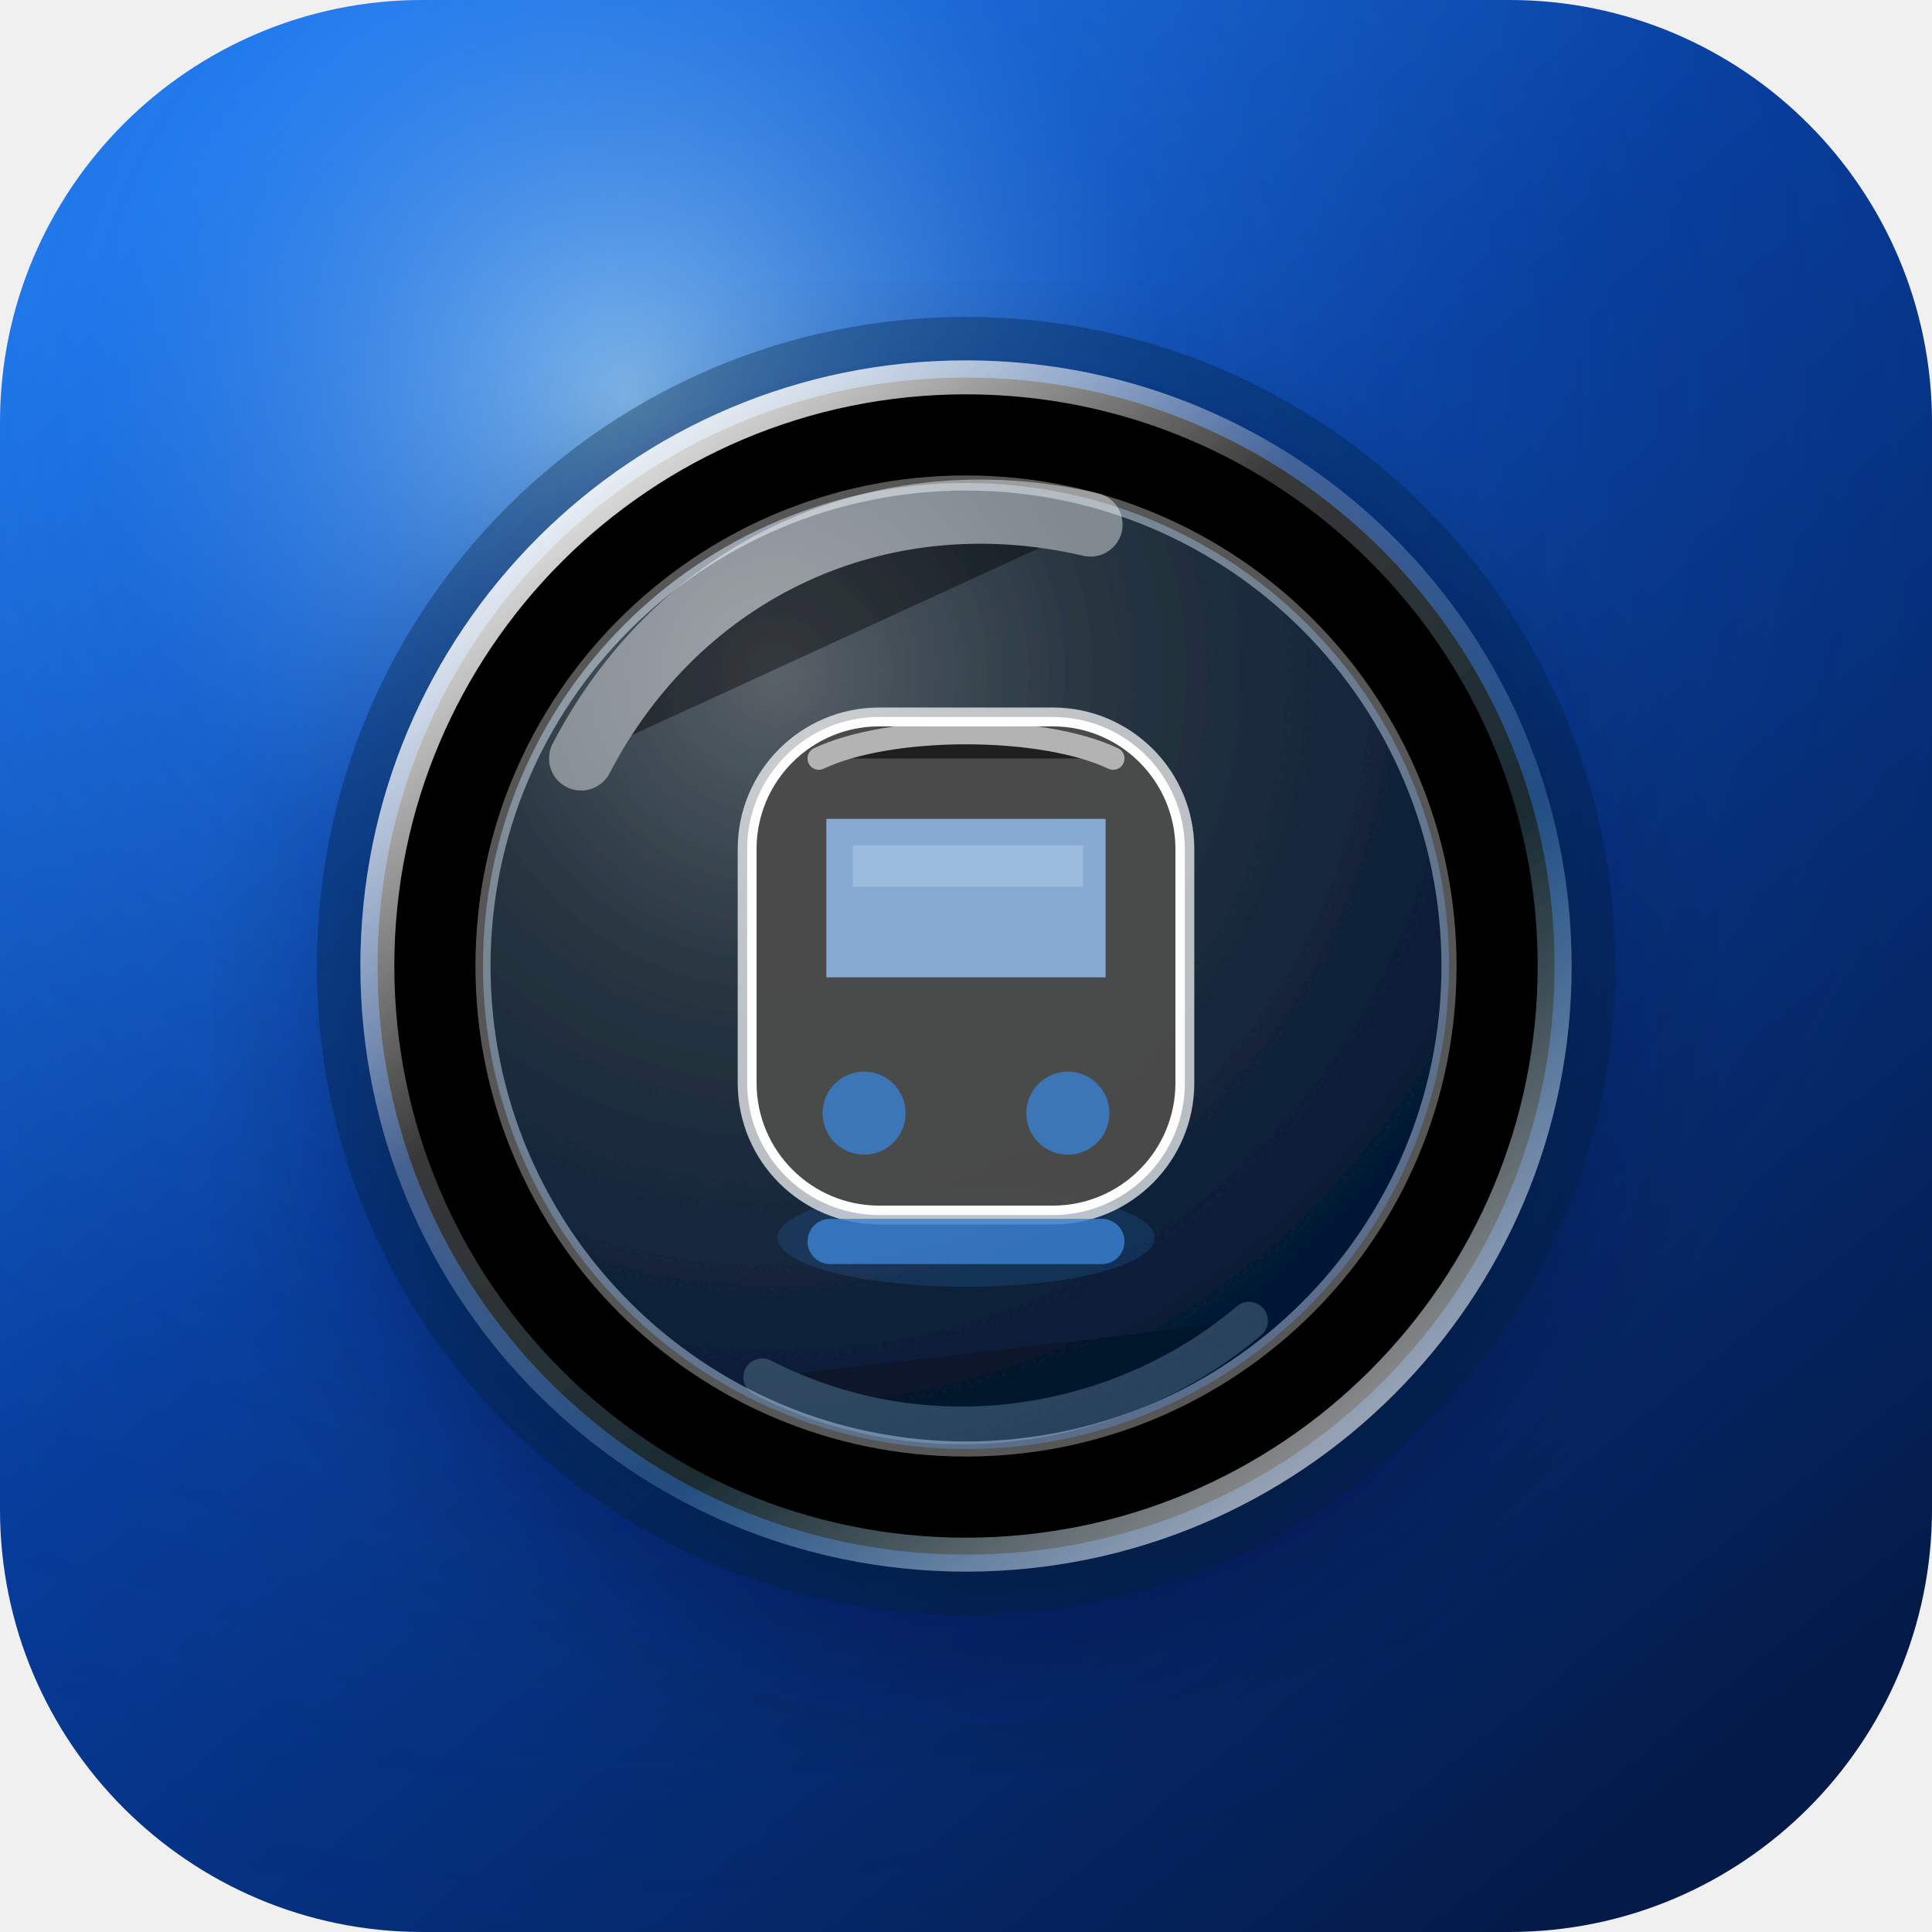
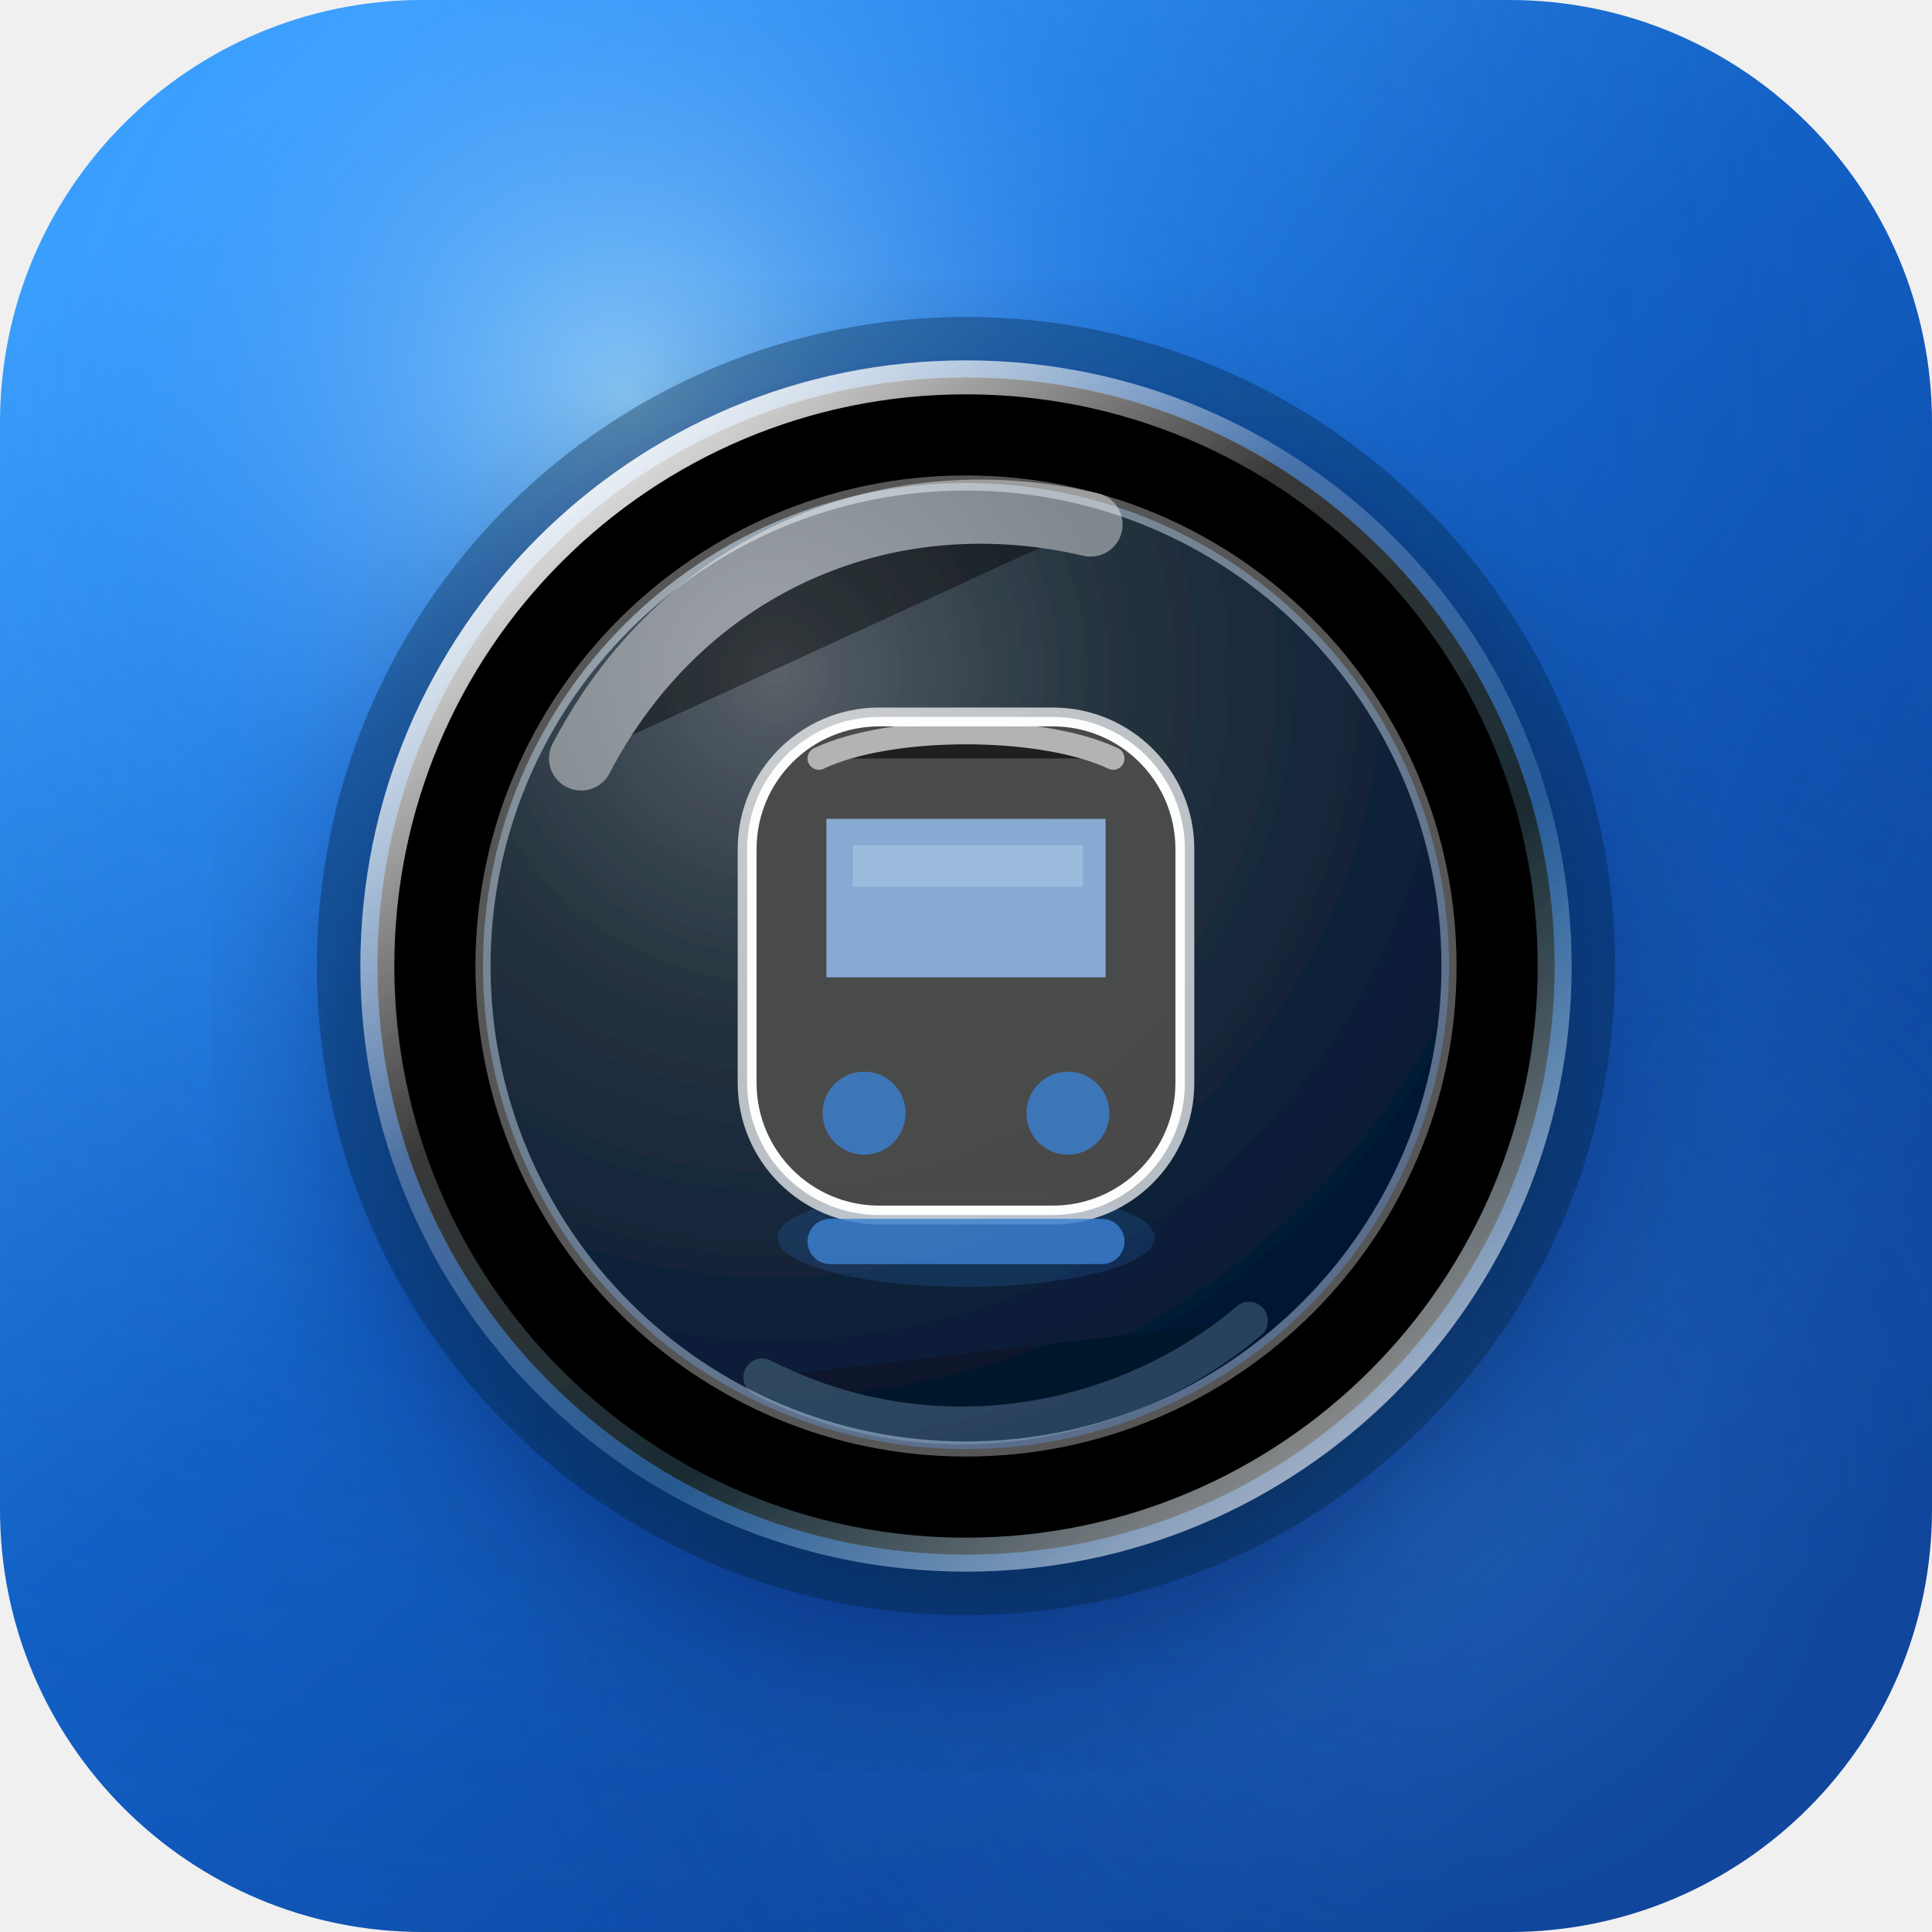
<svg xmlns="http://www.w3.org/2000/svg" viewBox="0 0 512 512" role="img" aria-label="MBTA Tracker glass vehicle icon">
  <defs>
-     <linearGradient id="appShell" x1="72" y1="28" x2="438" y2="482" gradientUnits="userSpaceOnUse">
-       <stop stop-color="#1B74E8" />
-       <stop offset="0.42" stop-color="#063D9E" />
-       <stop offset="1" stop-color="#041B49" />
+     <linearGradient id="appShell" x1="64" y1="32" x2="432" y2="472" gradientUnits="userSpaceOnUse">
+       <stop stop-color="#3AA1FF" />
+       <stop offset="0.46" stop-color="#1262C9" />
+       <stop offset="1" stop-color="#0B3E92" />
    </linearGradient>
    <radialGradient id="shellGlow" cx="0" cy="0" r="1" gradientUnits="userSpaceOnUse" gradientTransform="translate(168 104) rotate(52) scale(420)">
      <stop stop-color="#BDEBFF" stop-opacity="0.64" />
      <stop offset="0.34" stop-color="#3E93FF" stop-opacity="0.16" />
      <stop offset="1" stop-color="#001637" stop-opacity="0" />
    </radialGradient>
+     <radialGradient id="cornerLift" cx="0" cy="0" r="1" gradientUnits="userSpaceOnUse" gradientTransform="translate(376 396) rotate(52) scale(250)">
+       <stop stop-color="#4EA5F4" stop-opacity="0.24" />
+       <stop offset="0.58" stop-color="#2D77D4" stop-opacity="0.12" />
+       <stop offset="1" stop-color="#0B3E92" stop-opacity="0" />
+     </radialGradient>
    <linearGradient id="markerGlass" x1="146" y1="114" x2="362" y2="390" gradientUnits="userSpaceOnUse">
-       <stop stop-color="#FFFFFF" stop-opacity="0.78" />
-       <stop offset="0.32" stop-color="#EAF8FF" stop-opacity="0.42" />
+       <stop stop-color="#FFFFFF" stop-opacity="0.66" />
+       <stop offset="0.32" stop-color="#EAF8FF" stop-opacity="0.3" />
      <stop offset="0.66" stop-color="#8FD8FF" stop-opacity="0.24" />
      <stop offset="1" stop-color="#0A4DB8" stop-opacity="0.38" />
    </linearGradient>
    <radialGradient id="markerCore" cx="0" cy="0" r="1" gradientUnits="userSpaceOnUse" gradientTransform="translate(206 178) rotate(58) scale(210)">
      <stop stop-color="#DCEEFF" stop-opacity="0.62" />
      <stop offset="0.42" stop-color="#8FC4EE" stop-opacity="0.4" />
      <stop offset="1" stop-color="#0A54BE" stop-opacity="0.42" />
    </radialGradient>
    <linearGradient id="trainGlass" x1="213" y1="188" x2="300" y2="326" gradientUnits="userSpaceOnUse">
      <stop stop-color="#FFFFFF" stop-opacity="0.96" />
      <stop offset="0.5" stop-color="#F3FBFF" stop-opacity="0.88" />
      <stop offset="1" stop-color="#D3ECFF" stop-opacity="0.76" />
    </linearGradient>
    <linearGradient id="vehicleTint" x1="218" y1="211" x2="298" y2="303" gradientUnits="userSpaceOnUse">
      <stop stop-color="#8EB7E4" stop-opacity="0.88" />
      <stop offset="0.48" stop-color="#5F91CE" stop-opacity="0.78" />
      <stop offset="1" stop-color="#2E65B3" stop-opacity="0.76" />
    </linearGradient>
    <linearGradient id="vehicleTintSoft" x1="225" y1="290" x2="293" y2="317" gradientUnits="userSpaceOnUse">
      <stop stop-color="#3B80CF" stop-opacity="0.82" />
      <stop offset="1" stop-color="#0F55B7" stop-opacity="0.72" />
    </linearGradient>
    <linearGradient id="glassStroke" x1="148" y1="126" x2="352" y2="382" gradientUnits="userSpaceOnUse">
      <stop stop-color="#FFFFFF" stop-opacity="0.92" />
      <stop offset="0.36" stop-color="#FFFFFF" stop-opacity="0.22" />
      <stop offset="0.7" stop-color="#87D8FF" stop-opacity="0.2" />
      <stop offset="1" stop-color="#FFFFFF" stop-opacity="0.54" />
    </linearGradient>
    <filter id="softShadow" x="-8%" y="-8%" width="116%" height="120%" color-interpolation-filters="sRGB">
      <feDropShadow dx="0" dy="18" stdDeviation="22" flood-color="#001029" flood-opacity="0.42" />
    </filter>
    <filter id="innerGlow" x="-20%" y="-20%" width="140%" height="140%" color-interpolation-filters="sRGB">
      <feGaussianBlur stdDeviation="1.2" result="blur" />
      <feComposite in="blur" in2="SourceGraphic" operator="atop" />
    </filter>
    <filter id="frostTexture" x="-10%" y="-10%" width="120%" height="120%" color-interpolation-filters="sRGB">
      <feTurbulence type="fractalNoise" baseFrequency="0.95" numOctaves="2" seed="7" result="noise" />
-       <feColorMatrix in="noise" type="matrix" values="0 0 0 0 1 0 0 0 0 1 0 0 0 0 1 0 0 0 0.11 0" result="whiteNoise" />
+       <feColorMatrix in="noise" type="matrix" values="0 0 0 0 1 0 0 0 0 1 0 0 0 0 1 0 0 0 0.055 0" result="whiteNoise" />
      <feComposite in="whiteNoise" in2="SourceAlpha" operator="in" />
    </filter>
    <clipPath id="iconClip">
      <rect width="512" height="512" rx="112" />
    </clipPath>
  </defs>
  <g clip-path="url(#iconClip)">
    <rect width="512" height="512" rx="112" fill="url(#appShell)" />
    <rect width="512" height="512" rx="112" fill="url(#shellGlow)" />
+     <rect width="512" height="512" rx="112" fill="url(#cornerLift)" />
    <g filter="url(#softShadow)">
      <circle cx="256" cy="256" r="172" fill="#021838" opacity="0.34" />
      <circle cx="256" cy="256" r="156" fill="url(#markerGlass)" />
      <circle cx="256" cy="256" r="156" stroke="url(#glassStroke)" stroke-width="9" />
      <circle cx="256" cy="256" r="128" fill="url(#markerCore)" filter="url(#innerGlow)" />
-       <circle cx="256" cy="256" r="126" fill="#FFFFFF" opacity="0.1" filter="url(#frostTexture)" />
+       <circle cx="256" cy="256" r="126" fill="#FFFFFF" opacity="0.04" filter="url(#frostTexture)" />
      <circle cx="256" cy="256" r="128" stroke="#FFFFFF" stroke-width="4" opacity="0.34" />
      <path d="M154 201C180 151 233 126 289 139" stroke="#FFFFFF" stroke-width="17" stroke-linecap="round" opacity="0.42" />
      <path d="M331 350C298 378 247 388 202 365" stroke="#BEEFFF" stroke-width="10" stroke-linecap="round" opacity="0.2" />
    </g>
    <ellipse cx="256" cy="328" rx="50" ry="13" fill="#2B6FBE" opacity="0.22" />
    <g transform="translate(256 266)">
      <rect x="-58" y="-76" width="116" height="132" rx="35" fill="url(#trainGlass)" />
      <rect x="-58" y="-76" width="116" height="132" rx="35" stroke="#FFFFFF" stroke-width="5" opacity="0.7" />
      <path d="M-37 -49H37V-7H-37V-49Z" fill="url(#vehicleTint)" />
      <path d="M-30 -42H31V-31H-30V-42Z" fill="#DDF7FF" opacity="0.24" />
      <circle cx="-27" cy="29" r="11" fill="url(#vehicleTintSoft)" />
      <circle cx="27" cy="29" r="11" fill="url(#vehicleTintSoft)" />
      <path d="M-36 63H36" stroke="url(#vehicleTintSoft)" stroke-width="12" stroke-linecap="round" />
      <path d="M-39 -65C-20 -74 20 -74 39 -65" stroke="#FFFFFF" stroke-width="6" stroke-linecap="round" opacity="0.58" />
    </g>
  </g>
</svg>
